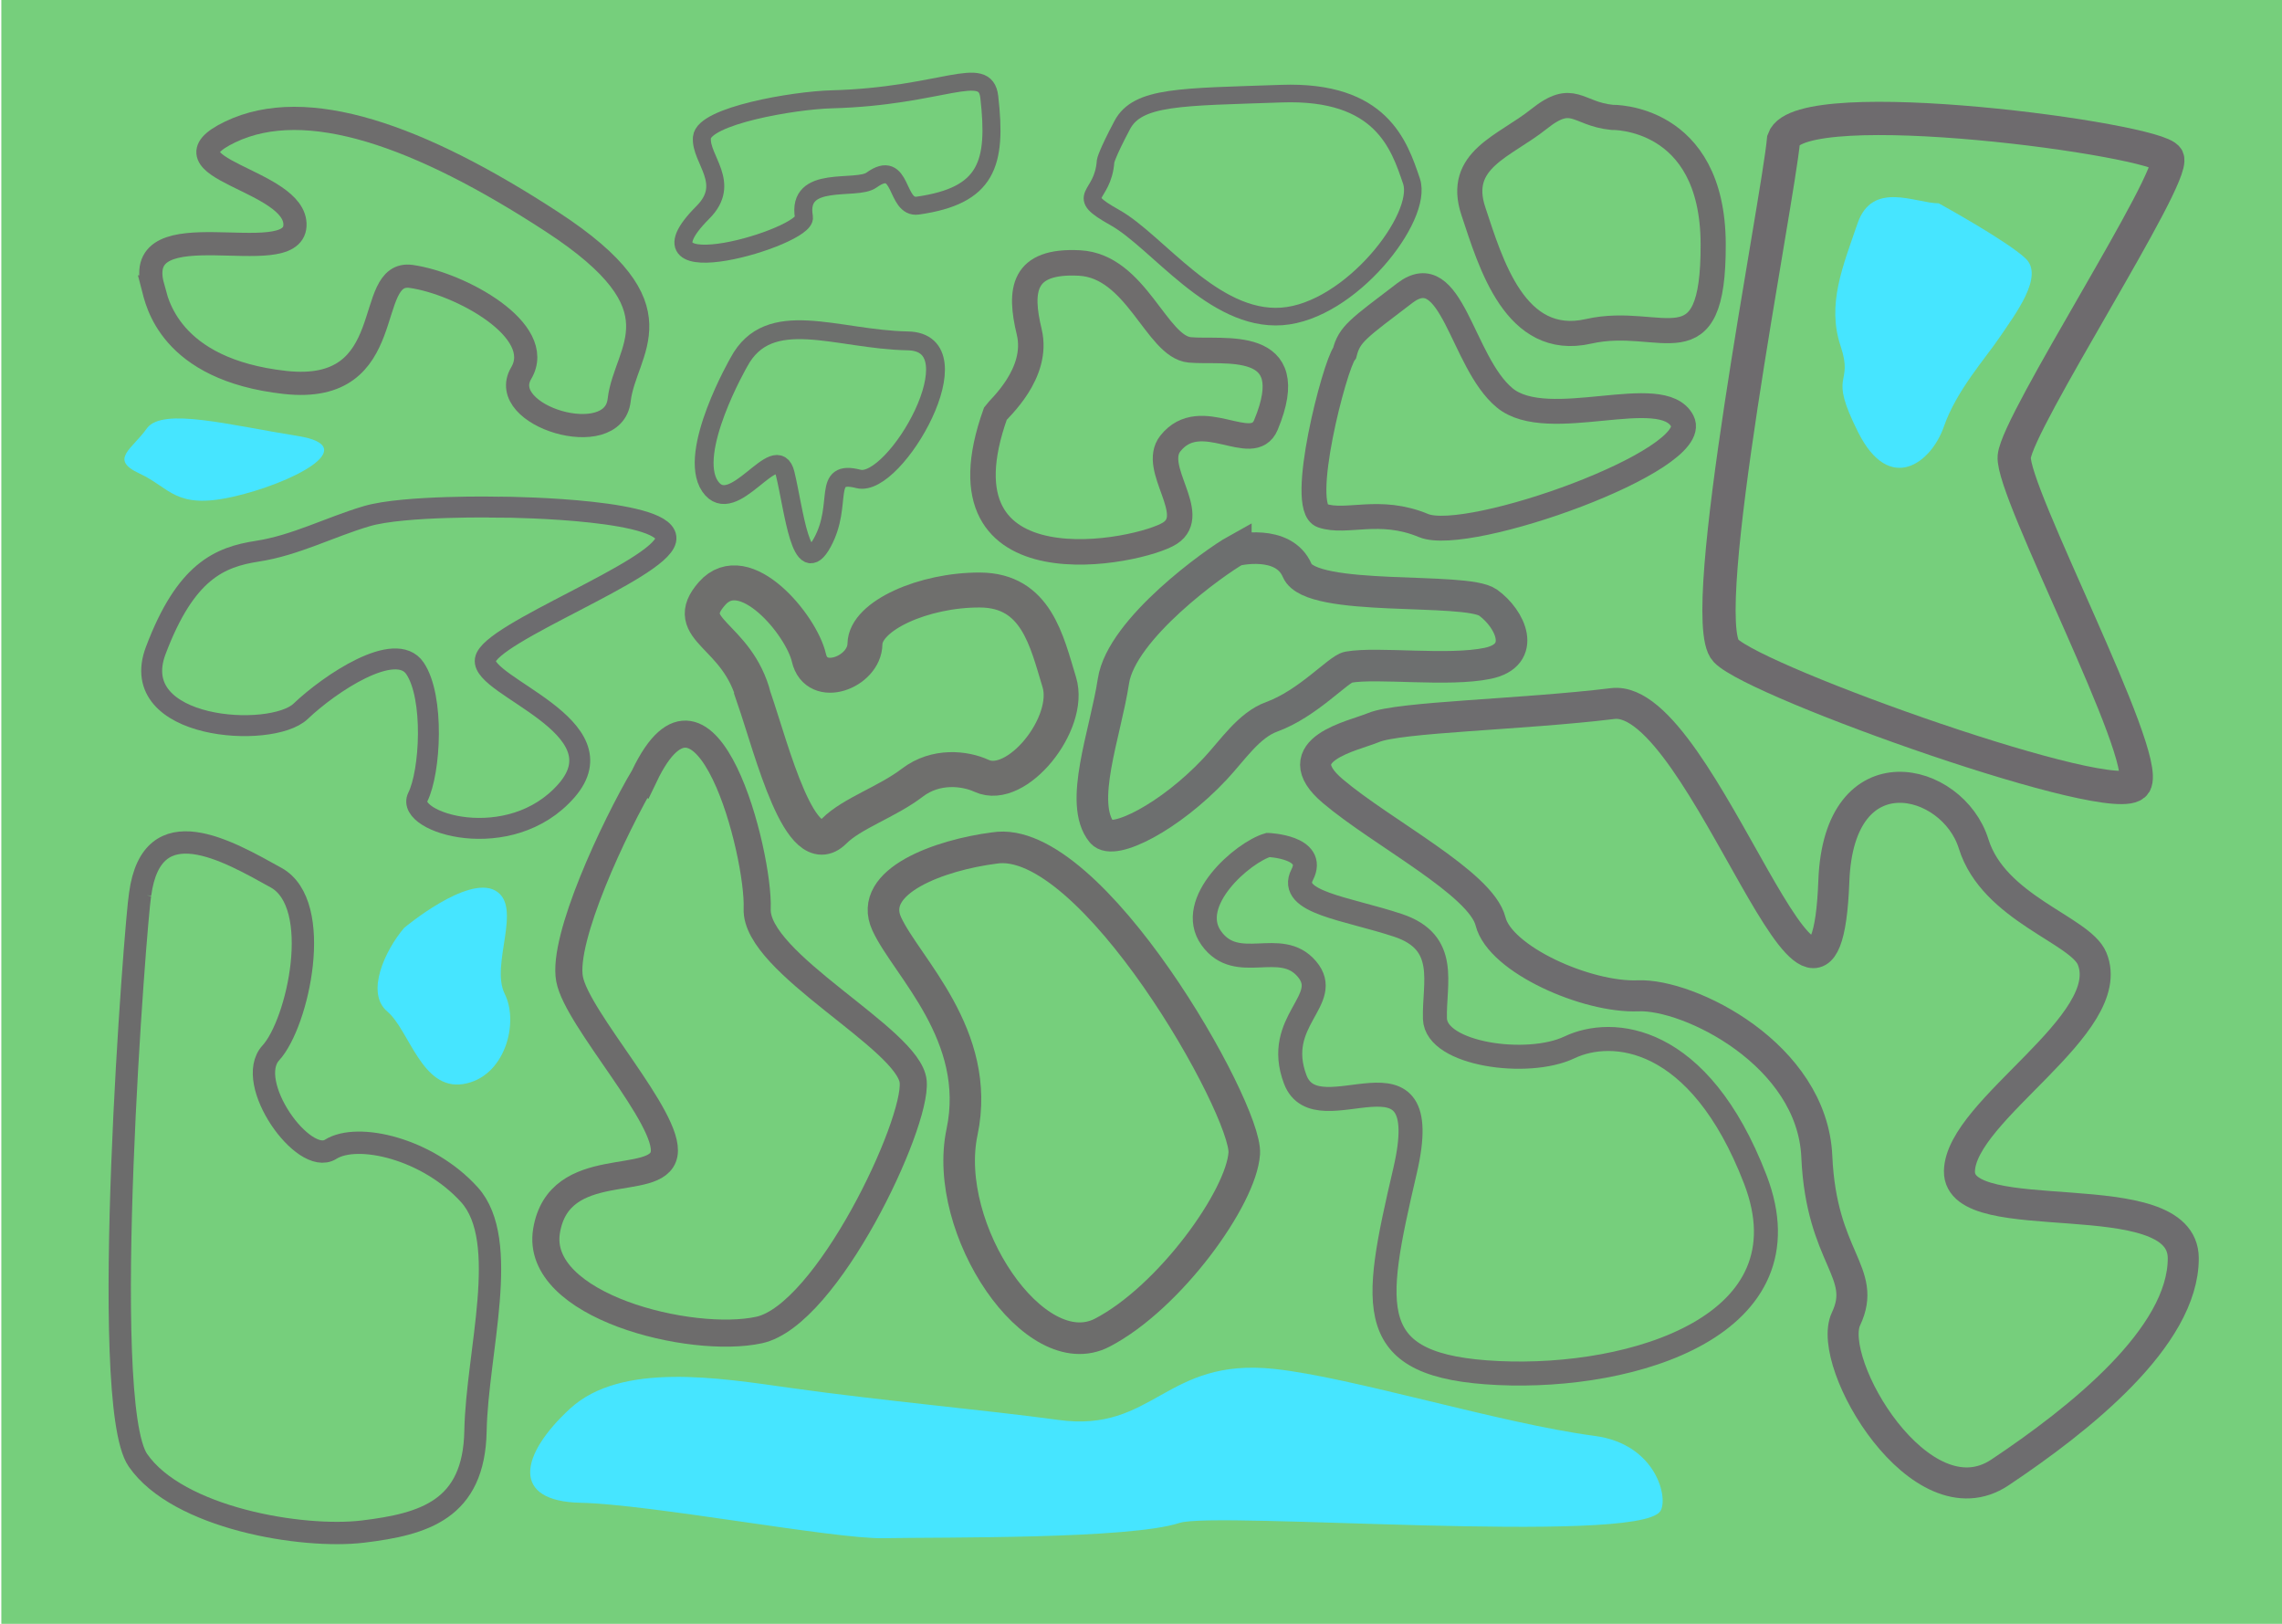
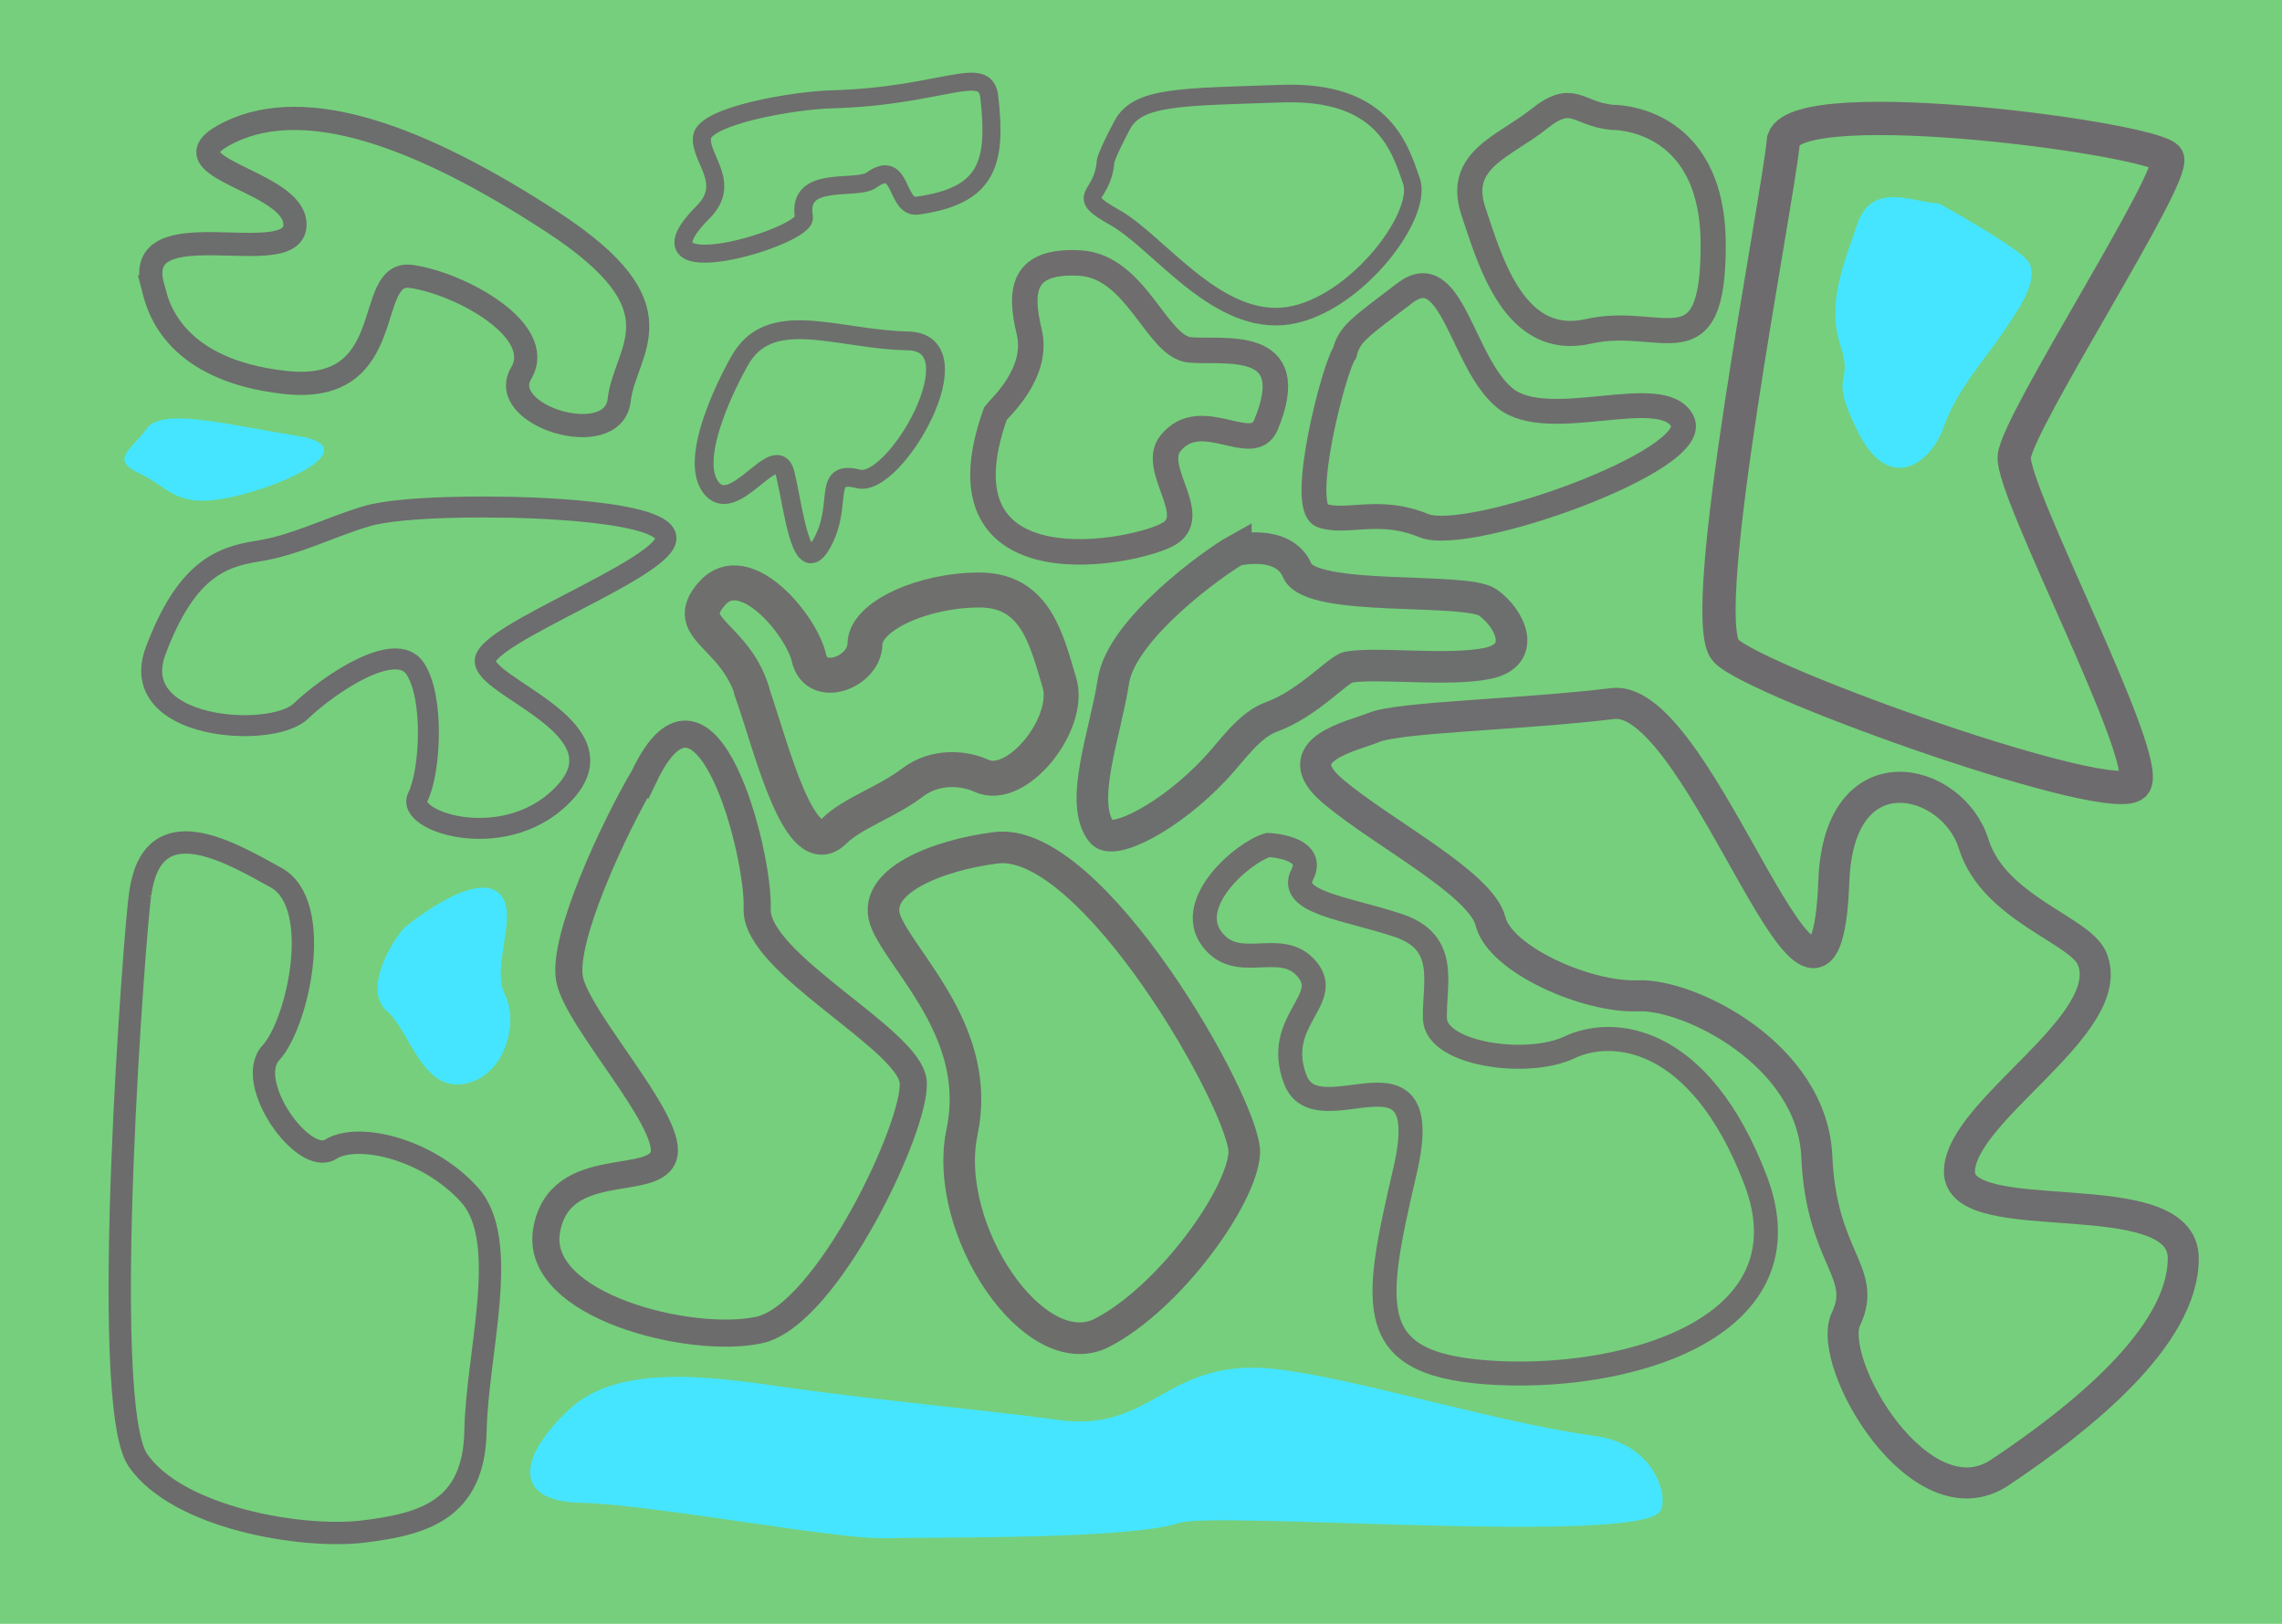
<svg xmlns="http://www.w3.org/2000/svg" width="3076.084" height="2188.724" viewBox="0 0 813.88 579.1" version="1.1" id="svg8">
  <defs id="defs2" />
  <g id="layer1" transform="translate(334.7309,78.29376)">
-     <rect style="fill:#76cf7c;fill-opacity:1;stroke:#6d6d6d;stroke-width:0;stroke-linecap:round;stroke-miterlimit:4;stroke-dasharray:none;stroke-dashoffset:0;stroke-opacity:1;paint-order:markers stroke fill" id="rect1636" width="813.404" height="579.1" x="-334.255" y="-78.294" />
-     <path style="fill:none;stroke:#6e6d6d;stroke-width:8.265;stroke-linecap:butt;stroke-linejoin:miter;stroke-miterlimit:4;stroke-dasharray:none;stroke-dashoffset:0;stroke-opacity:1" d="m -280.186,24.023 c 1.335,5.12 5.723,29.488 47.113,34.07 41.39,4.581 27.637,-40.248 45.012,-37.805 17.375,2.443 48.256,19.254 39.21,34.507 -9.046,15.253 32.844,27.949 34.942,9.633 2.098,-18.316 23.492,-32.666 -23.896,-63.579 -47.388,-30.913 -87.686,-45.115 -114.814,-32.094 -27.128,13.021 23.862,16.852 23.087,33.417 -0.775,16.565 -58.673,-6.63 -50.653,21.851 z" id="path1612" />
+     <rect style="fill:#76cf7c;fill-opacity:1;stroke:#6d6d6d;stroke-width:0;stroke-linecap:round;stroke-miterlimit:4;stroke-dasharray:none;stroke-dashoffset:0;stroke-opacity:1;paint-order:markers stroke fill" id="rect1636" width="814.03" height="579.1" x="-334.731" y="-78.294" />
+     <path style="fill:none;stroke:#6c6d6d;stroke-width:8.265;stroke-linecap:butt;stroke-linejoin:miter;stroke-miterlimit:4;stroke-dasharray:none;stroke-dashoffset:0;stroke-opacity:1" d="m -280.186,24.023 c 1.335,5.12 5.723,29.488 47.113,34.07 41.39,4.581 27.637,-40.248 45.012,-37.805 17.375,2.443 48.256,19.254 39.21,34.507 -9.046,15.253 32.844,27.949 34.942,9.633 2.098,-18.316 23.492,-32.666 -23.896,-63.579 -47.388,-30.913 -87.686,-45.115 -114.814,-32.094 -27.128,13.021 23.862,16.852 23.087,33.417 -0.775,16.565 -58.673,-6.63 -50.653,21.851 z" id="path1612" />
    <path style="fill:none;stroke:#6f6d6d;stroke-width:9.09;stroke-linecap:butt;stroke-linejoin:miter;stroke-miterlimit:4;stroke-dasharray:none;stroke-opacity:1" d="M 20.311,69.134 C 21.445,67.469 35.93,54.946 32.34,40.048 28.75,25.15 29.914,14.444 50.247,15.496 70.581,16.547 77.694,45.347 89.577,46.481 101.46,47.615 129.846,41.775 116.767,73.235 112.004,84.691 93.526,66.164 82.676,79.872 75.649,88.75 93.073,105.06 82.533,111.862 71.993,118.663 -2.978,134.251 20.311,69.134 Z" id="path835" />
    <path style="fill:none;stroke:#6d6e6d;stroke-width:6.423;stroke-linecap:butt;stroke-linejoin:miter;stroke-miterlimit:4;stroke-dasharray:none;stroke-dashoffset:0;stroke-opacity:1" d="m -84.033,-2.569 c 10.422,-10.444 -1.008,-18.894 -0.358,-26.67 0.651,-7.776 32.828,-13.279 46.259,-13.634 39.494,-1.044 54.83,-13.075 56.231,-0.828 2.731,23.861 -0.74,35.203 -25.509,38.734 -8.073,1.151 -5.299,-17.19 -16.486,-9.111 -5.477,3.955 -26.797,-2.252 -24.106,13.245 1.236,7.12 -63.946,26.238 -36.031,-1.736 z" id="path1608" />
    <path style="fill:none;stroke:#6d6f6d;stroke-width:6.723;stroke-linecap:butt;stroke-linejoin:miter;stroke-miterlimit:4;stroke-dasharray:none;stroke-opacity:1" d="m -71.22,50.884 c 0,0 -18.48,32.117 -10.275,44.217 8.205,12.1 23.673,-17.351 26.808,-4.427 3.135,12.924 5.635,38.426 13.225,24.535 7.59,-13.891 -0.28,-26.093 12.884,-22.711 13.164,3.382 42.951,-48.78 17.589,-49.229 -25.362,-0.449 -49.507,-12.472 -60.231,7.615 z" id="path1614" />
    <path style="fill:none;stroke:#6d6c6f;stroke-width:7.465;stroke-linecap:butt;stroke-linejoin:miter;stroke-miterlimit:4;stroke-dasharray:none;stroke-opacity:1" d="m -156.573,102.555 c 5.943,0 61.687,0.923 59.289,11.757 -2.398,10.834 -62.842,33.075 -64.363,42.697 -1.521,9.622 49.093,23.682 28.933,46.696 -20.16,23.014 -57.546,11.367 -53.023,2.295 4.522,-9.071 5.94,-35.68 -0.993,-45.949 -6.933,-10.269 -30.341,5.378 -40.793,15.337 -10.452,9.959 -62.34,6.643 -51.671,-21.664 10.67,-28.307 22.74,-33.364 36.295,-35.451 13.555,-2.087 25.778,-8.593 38.99,-12.495 13.212,-3.902 47.336,-3.224 47.336,-3.224 z" id="path1616" />
    <path style="fill:none;stroke:#6d6c6c;stroke-width:9.665;stroke-linecap:butt;stroke-linejoin:miter;stroke-miterlimit:4;stroke-dasharray:none;stroke-opacity:1" d="m -104.886,198.376 c -11.037,18.729 -29.36,58.082 -26.712,72.448 2.647,14.366 36.044,49.889 33.713,62.447 -2.332,12.558 -37.449,0.531 -41.916,27.369 -4.467,26.838 51.594,40.666 75.841,35.373 24.246,-5.293 56.314,-73.292 54.917,-88.558 -1.397,-15.266 -56.408,-42.177 -55.637,-61.645 0.771,-19.468 -18.131,-93.519 -40.205,-47.433 z" id="path1618" />
    <path style="fill:none;stroke:#6f6f6d;stroke-width:12.465;stroke-linecap:butt;stroke-linejoin:miter;stroke-miterlimit:4;stroke-dasharray:none;stroke-opacity:1" d="m -65.825,170.559 c 6.41,18.627 16.513,59.605 28.586,47.533 6.393,-6.393 18.817,-10.337 27.889,-17.265 8.39,-6.407 18.778,-5.168 24.692,-2.44 12.573,5.798 32.228,-18.68 27.732,-33.379 -4.495,-14.698 -8.205,-32.776 -28.253,-32.886 -20.048,-0.109 -40.931,9.189 -41.067,19.248 -0.136,10.059 -17.322,16.595 -19.985,4.917 -2.664,-11.678 -22.959,-36.118 -34.57,-22.904 -11.611,13.214 9.08,14.074 14.977,37.175 z" id="path1620" />
    <path style="fill:none;stroke:#6d6d6c;stroke-width:11.265;stroke-linecap:butt;stroke-linejoin:miter;stroke-miterlimit:4;stroke-dasharray:none;stroke-opacity:1" d="m 19.841,224.135 c -19.155,2.457 -45.357,11.747 -38.307,27.054 7.05,15.307 34.128,39.677 26.841,74.248 -7.287,34.571 25.937,84.058 50.027,71.519 24.09,-12.539 49.656,-48.238 50.636,-63.974 C 110.017,317.244 54.428,218.438 19.841,224.135 Z" id="path1622" />
    <path style="fill:none;stroke:#6d6f6f;stroke-width:11.265;stroke-linecap:butt;stroke-linejoin:miter;stroke-miterlimit:4;stroke-dasharray:none;stroke-opacity:1" d="m 106.033,117.938 c -7.186,3.994 -40.8,27.919 -43.655,46.654 -2.856,18.734 -12.596,43.635 -4.123,53.935 4.027,4.896 24.375,-5.552 40.337,-22.563 6.337,-6.753 12.034,-15.641 20.233,-18.625 12.937,-4.709 23.81,-17.069 27.333,-17.698 10.377,-1.855 35.695,1.573 49.752,-1.385 14.056,-2.957 8.095,-15.877 0.083,-21.639 -8.012,-5.763 -63.156,0.029 -68.059,-11.429 -4.903,-11.458 -21.901,-7.249 -21.901,-7.249 z" id="path1624" />
    <path style="fill:none;stroke:#6f6f6e;stroke-width:8.565;stroke-linecap:butt;stroke-linejoin:miter;stroke-miterlimit:4;stroke-dasharray:none;stroke-opacity:1" d="m 117.541,223.038 c -9.057,2.641 -29.491,20.427 -20.239,33.273 9.252,12.846 24.658,-0.134 34.07,10.96 9.412,11.094 -12.07,18.423 -4.155,39.389 7.915,20.966 50.718,-17.096 39.166,32.564 -11.552,49.659 -15.124,69.882 33.226,72.144 48.35,2.262 111.737,-17.009 91.676,-69.085 -20.061,-52.076 -51.228,-54.221 -66.249,-47.067 -15.021,7.154 -47.614,2.472 -47.992,-10.208 -0.378,-12.68 5.107,-27.247 -13.222,-33.317 -18.329,-6.07 -39.243,-8.151 -34.112,-18.063 5.131,-9.913 -12.168,-10.59 -12.168,-10.59 z" id="path1626" />
    <path style="fill:none;stroke:#6e6d6f;stroke-width:11.065;stroke-linecap:butt;stroke-linejoin:miter;stroke-miterlimit:4;stroke-dasharray:none;stroke-opacity:1" d="m 155.145,181.176 c -7.04,2.974 -32.097,7.774 -14.537,22.658 17.56,14.884 52.865,32.86 56.267,46.462 3.402,13.602 34.413,27.298 52.611,26.542 18.198,-0.756 62.143,20.906 63.754,57.323 1.611,36.418 18.285,41.208 10.413,57.902 -7.385,15.661 26.63,73.624 54.89,54.762 28.26,-18.862 65.459,-48.305 65.393,-76.424 -0.066,-28.119 -80.251,-9.143 -79.829,-31.032 0.423,-21.889 57.037,-52.431 47.297,-75.829 -4.264,-10.243 -35.088,-17.881 -42.243,-40.908 -7.448,-23.972 -48.061,-34.154 -49.845,13.245 -3.173,84.308 -46.55,-67.211 -78.868,-63.264 -32.318,3.947 -76.285,4.753 -85.303,8.563 z" id="path1628" />
    <path style="fill:none;stroke:#6d6d6e;stroke-width:6.277;stroke-linecap:butt;stroke-linejoin:miter;stroke-miterlimit:4;stroke-dasharray:none;stroke-opacity:1" d="M 59.583,-20.839 C 58.629,-7.117 47.716,-9.219 62.918,-0.69 78.119,7.839 97.997,36.316 122.437,34.55 c 24.44,-1.766 50.611,-35.356 46.238,-48.255 -4.373,-12.899 -10.758,-32.453 -46.393,-31.193 -35.635,1.26 -51.227,0.765 -56.762,11.195 -5.535,10.429 -5.937,12.864 -5.937,12.864 z" id="path1630" />
    <path style="fill:none;stroke:#6e6e6d;stroke-width:8.965;stroke-linecap:butt;stroke-linejoin:miter;stroke-miterlimit:4;stroke-dasharray:none;stroke-opacity:1" d="m 240.157,-36.44 c -12.54,-1.29 -13.808,-9.174 -26.07,0.627 -12.261,9.801 -29.477,14.435 -23.329,32.857 6.147,18.423 14.822,48.772 41.067,42.828 26.244,-5.944 44.636,14.925 44.457,-31.182 -0.179,-46.107 -36.125,-45.13 -36.125,-45.13 z" id="path1632" />
    <path style="fill:none;stroke:#6e6d6e;stroke-width:8.865;stroke-linecap:butt;stroke-linejoin:miter;stroke-miterlimit:4;stroke-dasharray:none;stroke-opacity:1" d="m 144.827,47.57 c -3.513,4.4 -16.739,55.031 -8.005,58.02 8.734,2.989 20.315,-3.039 36.175,3.546 15.86,6.585 99.388,-23.271 92.289,-37.228 -7.099,-13.956 -47.913,4.492 -63.375,-8.317 -15.462,-12.809 -18.732,-50.236 -35.623,-37.366 -16.891,12.87 -19.707,14.616 -21.461,21.345 z" id="path1634" />
    <path style="fill:none;stroke:#6e6b6e;stroke-width:11.865;stroke-linecap:butt;stroke-linejoin:miter;stroke-miterlimit:4;stroke-dasharray:none;stroke-opacity:1" d="m 301.384,-28.548 c -2.029,22.286 -31.62,170.836 -20.571,182.307 11.049,11.471 140.13,57.329 145.895,47.385 5.765,-9.944 -44.116,-104.098 -43.054,-116.573 1.062,-12.475 57.781,-99.693 54.643,-106.419 -3.138,-6.726 -130.965,-24.089 -136.913,-6.7 z" id="path1678" />
    <path style="fill:none;stroke:#6c6c6c;stroke-width:7.965;stroke-linecap:butt;stroke-linejoin:miter;stroke-miterlimit:4;stroke-dasharray:none;stroke-opacity:1" d="m -284.748,240.573 c -1.523,8.349 -15.067,181.192 -0.807,201.871 14.26,20.678 58.62,28.092 80.336,25.452 21.716,-2.64 39.536,-7.766 40.071,-35.859 0.535,-28.094 12.675,-67.843 -2.174,-84.272 -14.849,-16.429 -39.864,-22.253 -49.502,-16.182 -9.639,6.071 -30.998,-23.84 -21.308,-34.396 9.69,-10.557 19.071,-52.95 1.878,-62.483 -17.193,-9.534 -44.239,-25.329 -48.493,5.87 z" id="path1680" />
    <path style="fill:#46e5ff;fill-opacity:1;stroke:none;stroke-width:0.265px;stroke-linecap:butt;stroke-linejoin:miter;stroke-opacity:1" d="m -131.352,424.001 c -18.161,16.663 -21.16,33.112 3.662,33.629 24.821,0.517 90.35,12.946 107.873,12.63 21.971,-0.396 87.96,0.402 105.787,-5.449 12.811,-4.205 162.51,7.911 171.365,-4.063 3.172,-4.289 -1.123,-24.046 -23.348,-26.971 -33.622,-4.425 -86.411,-20.91 -114.236,-23.88 -39.025,-4.166 -42.891,22.863 -77.012,18.19 -26.266,-3.597 -62.431,-6.76 -95.463,-11.403 -25.642,-3.604 -60.466,-9.346 -78.627,7.318 z" id="path1682" />
    <path style="fill:#46e5ff;fill-opacity:1;stroke:none;stroke-width:0.265px;stroke-linecap:butt;stroke-linejoin:miter;stroke-opacity:1" d="m -282.276,74.367 c -5.345,7.648 -13.667,11.133 -2.673,16.227 10.994,5.094 12.701,12.873 33.173,8.301 20.472,-4.572 47.169,-17.927 23.16,-21.722 -24.009,-3.796 -47.956,-10.261 -53.66,-2.806 z" id="path1684" />
    <path style="fill:#46e5ff;fill-opacity:1;stroke:none;stroke-width:0.265px;stroke-linecap:butt;stroke-linejoin:miter;stroke-opacity:1" d="m 356.723,-5.786 c -8.214,0 -23.664,-8.25 -28.96,7.172 -5.296,15.422 -10.967,28.926 -6.057,43.666 4.91,14.739 -4.848,8.725 6.32,30.897 11.168,22.172 25.992,10.923 30.523,-2.083 4.531,-13.007 14.871,-24.376 20.12,-32.196 5.249,-7.82 15.752,-21.433 9.044,-27.779 C 381.006,7.544 356.723,-5.786 356.723,-5.786 Z" id="path1686" />
    <path style="fill:#46e5ff;fill-opacity:1;stroke:none;stroke-width:0.265px;stroke-linecap:butt;stroke-linejoin:miter;stroke-opacity:1" d="m -190.569,252.589 c -6.794,7.928 -13.917,23.193 -6.038,29.841 7.879,6.648 12.287,28.224 27.08,25.874 14.794,-2.351 20.035,-21.687 14.803,-32.177 -5.232,-10.49 6.611,-31.21 -3.361,-36.815 -9.972,-5.605 -32.484,13.278 -32.484,13.278 z" id="path1688" />
  </g>
</svg>
